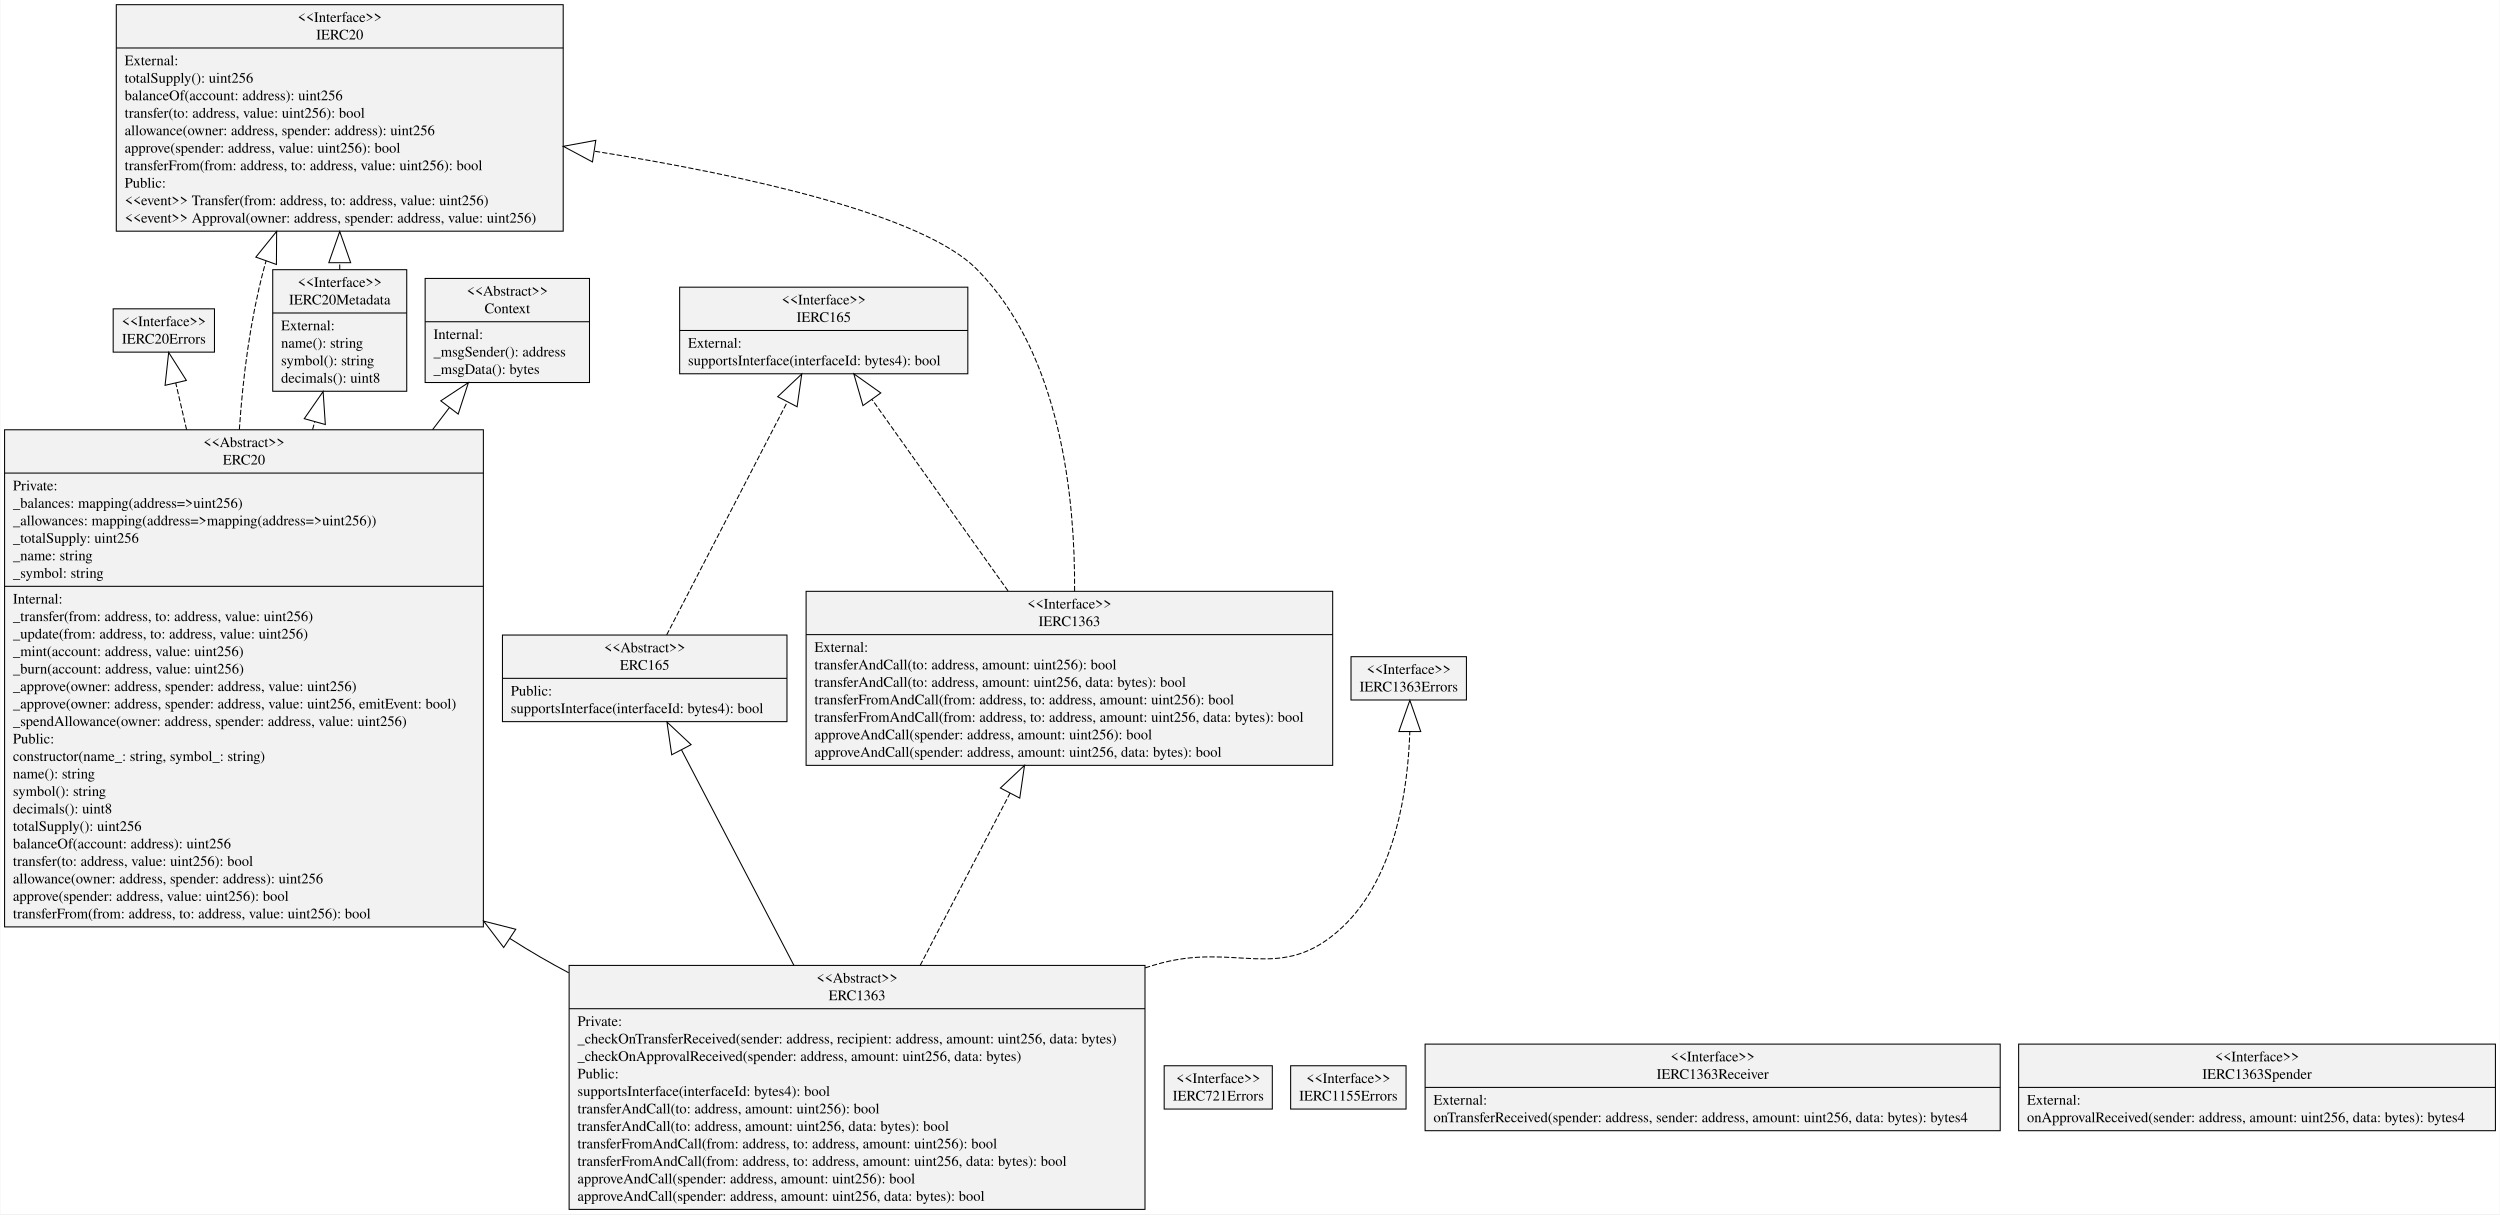
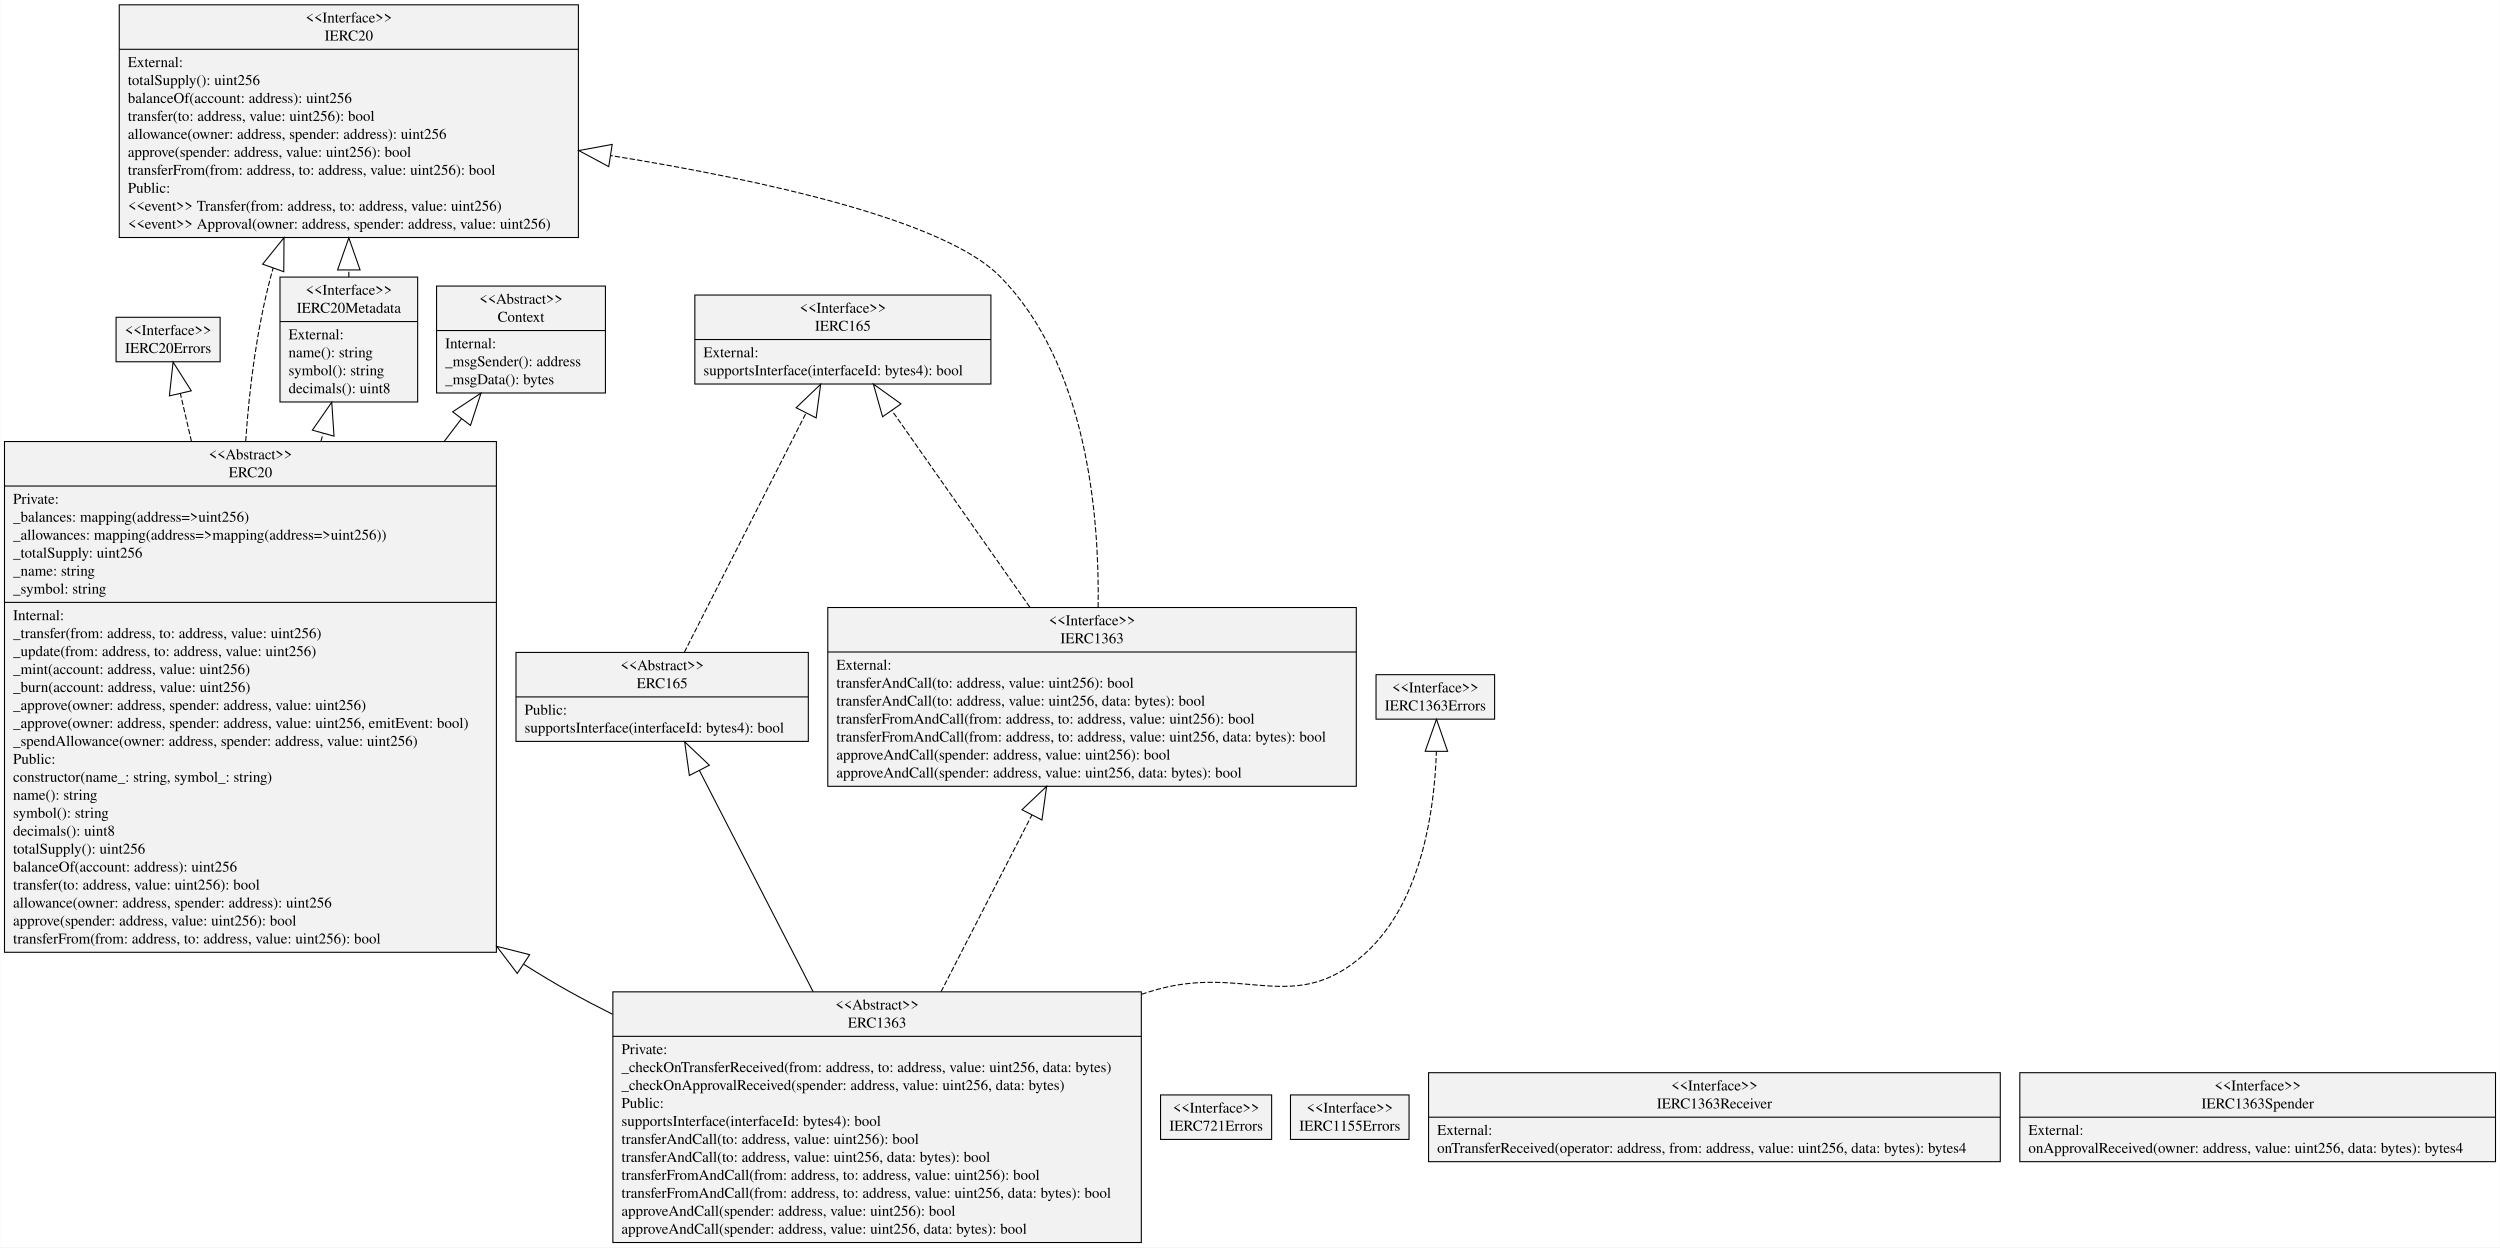
- <svg xmlns="http://www.w3.org/2000/svg" width="2401pt" height="1166pt" viewBox="0.00 0.00 2401.03 1166.40">
+ <svg xmlns="http://www.w3.org/2000/svg" width="2337pt" height="1166pt" viewBox="0.00 0.00 2337.41 1166.40">
  <g id="graph0" class="graph" transform="scale(1 1) rotate(0) translate(4 1162.4)">
-     <polygon fill="white" stroke="transparent" points="-4,4 -4,-1162.4 2397.03,-1162.4 2397.03,4 -4,4" />
+     <polygon fill="white" stroke="transparent" points="-4,4 -4,-1162.4 2333.41,-1162.4 2333.41,4 -4,4" />
    <g id="node1" class="node">
      <polygon fill="#f2f2f2" stroke="black" points="104.34,-824.1 104.34,-865.7 201.65,-865.7 201.65,-824.1 104.34,-824.1" />
      <text text-anchor="middle" x="153" y="-849.1" font-family="Times,serif" font-size="14.00">&lt;&lt;Interface&gt;&gt;</text>
      <text text-anchor="middle" x="153" y="-832.3" font-family="Times,serif" font-size="14.00">IERC20Errors</text>
    </g>
    <g id="node2" class="node">
-       <polygon fill="#f2f2f2" stroke="black" points="1114.06,-96.9 1114.06,-138.5 1217.94,-138.5 1217.94,-96.9 1114.06,-96.9" />
-       <text text-anchor="middle" x="1166" y="-121.9" font-family="Times,serif" font-size="14.00">&lt;&lt;Interface&gt;&gt;</text>
-       <text text-anchor="middle" x="1166" y="-105.1" font-family="Times,serif" font-size="14.00">IERC721Errors</text>
+       <polygon fill="#f2f2f2" stroke="black" points="1081.06,-96.9 1081.06,-138.5 1184.94,-138.5 1184.94,-96.9 1081.06,-96.9" />
+       <text text-anchor="middle" x="1133" y="-121.9" font-family="Times,serif" font-size="14.00">&lt;&lt;Interface&gt;&gt;</text>
+       <text text-anchor="middle" x="1133" y="-105.1" font-family="Times,serif" font-size="14.00">IERC721Errors</text>
    </g>
    <g id="node3" class="node">
-       <polygon fill="#f2f2f2" stroke="black" points="1235.56,-96.9 1235.56,-138.5 1346.44,-138.5 1346.44,-96.9 1235.56,-96.9" />
-       <text text-anchor="middle" x="1291" y="-121.9" font-family="Times,serif" font-size="14.00">&lt;&lt;Interface&gt;&gt;</text>
-       <text text-anchor="middle" x="1291" y="-105.1" font-family="Times,serif" font-size="14.00">IERC1155Errors</text>
+       <polygon fill="#f2f2f2" stroke="black" points="1202.56,-96.9 1202.56,-138.5 1313.44,-138.5 1313.44,-96.9 1202.56,-96.9" />
+       <text text-anchor="middle" x="1258" y="-121.9" font-family="Times,serif" font-size="14.00">&lt;&lt;Interface&gt;&gt;</text>
+       <text text-anchor="middle" x="1258" y="-105.1" font-family="Times,serif" font-size="14.00">IERC1155Errors</text>
    </g>
    <g id="node4" class="node">
      <polygon fill="#f2f2f2" stroke="black" points="107.32,-940.3 107.32,-1157.9 536.68,-1157.9 536.68,-940.3 107.32,-940.3" />
      <text text-anchor="middle" x="322" y="-1141.3" font-family="Times,serif" font-size="14.00">&lt;&lt;Interface&gt;&gt;</text>
      <text text-anchor="middle" x="322" y="-1124.5" font-family="Times,serif" font-size="14.00">IERC20</text>
      <polyline fill="none" stroke="black" points="107.32,-1116.3 536.68,-1116.3 " />
      <text text-anchor="start" x="115.32" y="-1099.7" font-family="Times,serif" font-size="14.00">External:</text>
      <text text-anchor="start" x="115.32" y="-1082.9" font-family="Times,serif" font-size="14.00">     totalSupply(): uint256</text>
      <text text-anchor="start" x="115.32" y="-1066.1" font-family="Times,serif" font-size="14.00">     balanceOf(account: address): uint256</text>
      <text text-anchor="start" x="115.32" y="-1049.3" font-family="Times,serif" font-size="14.00">     transfer(to: address, value: uint256): bool</text>
      <text text-anchor="start" x="115.32" y="-1032.5" font-family="Times,serif" font-size="14.00">     allowance(owner: address, spender: address): uint256</text>
      <text text-anchor="start" x="115.32" y="-1015.7" font-family="Times,serif" font-size="14.00">     approve(spender: address, value: uint256): bool</text>
      <text text-anchor="start" x="115.32" y="-998.9" font-family="Times,serif" font-size="14.00">     transferFrom(from: address, to: address, value: uint256): bool</text>
      <text text-anchor="start" x="115.32" y="-982.1" font-family="Times,serif" font-size="14.00">Public:</text>
      <text text-anchor="start" x="115.32" y="-965.3" font-family="Times,serif" font-size="14.00">    &lt;&lt;event&gt;&gt; Transfer(from: address, to: address, value: uint256)</text>
      <text text-anchor="start" x="115.32" y="-948.5" font-family="Times,serif" font-size="14.00">    &lt;&lt;event&gt;&gt; Approval(owner: address, spender: address, value: uint256)</text>
    </g>
    <g id="node5" class="node">
      <polygon fill="#f2f2f2" stroke="black" points="257.62,-786.5 257.62,-903.3 386.37,-903.3 386.37,-786.5 257.62,-786.5" />
      <text text-anchor="middle" x="322" y="-886.7" font-family="Times,serif" font-size="14.00">&lt;&lt;Interface&gt;&gt;</text>
      <text text-anchor="middle" x="322" y="-869.9" font-family="Times,serif" font-size="14.00">IERC20Metadata</text>
      <polyline fill="none" stroke="black" points="257.62,-861.7 386.37,-861.7 " />
      <text text-anchor="start" x="265.62" y="-845.1" font-family="Times,serif" font-size="14.00">External:</text>
      <text text-anchor="start" x="265.62" y="-828.3" font-family="Times,serif" font-size="14.00">     name(): string</text>
      <text text-anchor="start" x="265.62" y="-811.5" font-family="Times,serif" font-size="14.00">     symbol(): string</text>
      <text text-anchor="start" x="265.62" y="-794.7" font-family="Times,serif" font-size="14.00">     decimals(): uint8</text>
    </g>
    <g id="edge1" class="edge">
      <path fill="none" stroke="black" stroke-dasharray="5,2" d="M322,-903.3C322,-905.47 322,-907.67 322,-909.9" />
      <polygon fill="none" stroke="black" points="311.5,-910.01 322,-940.01 332.5,-910.01 311.5,-910.01" />
    </g>
    <g id="node6" class="node">
      <polygon fill="#f2f2f2" stroke="black" points="404.04,-794.9 404.04,-894.9 561.95,-894.9 561.95,-794.9 404.04,-794.9" />
      <text text-anchor="middle" x="483" y="-878.3" font-family="Times,serif" font-size="14.00">&lt;&lt;Abstract&gt;&gt;</text>
      <text text-anchor="middle" x="483" y="-861.5" font-family="Times,serif" font-size="14.00">Context</text>
      <polyline fill="none" stroke="black" points="404.04,-853.3 561.95,-853.3 " />
      <text text-anchor="start" x="412.04" y="-836.7" font-family="Times,serif" font-size="14.00">Internal:</text>
      <text text-anchor="start" x="412.04" y="-819.9" font-family="Times,serif" font-size="14.00">    _msgSender(): address</text>
      <text text-anchor="start" x="412.04" y="-803.1" font-family="Times,serif" font-size="14.00">    _msgData(): bytes</text>
    </g>
    <g id="node7" class="node">
      <polygon fill="#f2f2f2" stroke="black" points="0,-271.9 0,-749.5 459.99,-749.5 459.99,-271.9 0,-271.9" />
      <text text-anchor="middle" x="230" y="-732.9" font-family="Times,serif" font-size="14.00">&lt;&lt;Abstract&gt;&gt;</text>
      <text text-anchor="middle" x="230" y="-716.1" font-family="Times,serif" font-size="14.00">ERC20</text>
      <polyline fill="none" stroke="black" points="0,-707.9 459.99,-707.9 " />
      <text text-anchor="start" x="8" y="-691.3" font-family="Times,serif" font-size="14.00">Private:</text>
      <text text-anchor="start" x="8" y="-674.5" font-family="Times,serif" font-size="14.00">   _balances: mapping(address=&gt;uint256)</text>
      <text text-anchor="start" x="8" y="-657.7" font-family="Times,serif" font-size="14.00">   _allowances: mapping(address=&gt;mapping(address=&gt;uint256))</text>
      <text text-anchor="start" x="8" y="-640.9" font-family="Times,serif" font-size="14.00">   _totalSupply: uint256</text>
      <text text-anchor="start" x="8" y="-624.1" font-family="Times,serif" font-size="14.00">   _name: string</text>
      <text text-anchor="start" x="8" y="-607.3" font-family="Times,serif" font-size="14.00">   _symbol: string</text>
      <polyline fill="none" stroke="black" points="0,-599.1 459.99,-599.1 " />
      <text text-anchor="start" x="8" y="-582.5" font-family="Times,serif" font-size="14.00">Internal:</text>
      <text text-anchor="start" x="8" y="-565.7" font-family="Times,serif" font-size="14.00">    _transfer(from: address, to: address, value: uint256)</text>
      <text text-anchor="start" x="8" y="-548.9" font-family="Times,serif" font-size="14.00">    _update(from: address, to: address, value: uint256)</text>
      <text text-anchor="start" x="8" y="-532.1" font-family="Times,serif" font-size="14.00">    _mint(account: address, value: uint256)</text>
      <text text-anchor="start" x="8" y="-515.3" font-family="Times,serif" font-size="14.00">    _burn(account: address, value: uint256)</text>
      <text text-anchor="start" x="8" y="-498.5" font-family="Times,serif" font-size="14.00">    _approve(owner: address, spender: address, value: uint256)</text>
      <text text-anchor="start" x="8" y="-481.7" font-family="Times,serif" font-size="14.00">    _approve(owner: address, spender: address, value: uint256, emitEvent: bool)</text>
      <text text-anchor="start" x="8" y="-464.9" font-family="Times,serif" font-size="14.00">    _spendAllowance(owner: address, spender: address, value: uint256)</text>
      <text text-anchor="start" x="8" y="-448.1" font-family="Times,serif" font-size="14.00">Public:</text>
      <text text-anchor="start" x="8" y="-431.3" font-family="Times,serif" font-size="14.00">    constructor(name_: string, symbol_: string)</text>
      <text text-anchor="start" x="8" y="-414.5" font-family="Times,serif" font-size="14.00">    name(): string</text>
      <text text-anchor="start" x="8" y="-397.7" font-family="Times,serif" font-size="14.00">    symbol(): string</text>
      <text text-anchor="start" x="8" y="-380.9" font-family="Times,serif" font-size="14.00">    decimals(): uint8</text>
      <text text-anchor="start" x="8" y="-364.1" font-family="Times,serif" font-size="14.00">    totalSupply(): uint256</text>
      <text text-anchor="start" x="8" y="-347.3" font-family="Times,serif" font-size="14.00">    balanceOf(account: address): uint256</text>
      <text text-anchor="start" x="8" y="-330.5" font-family="Times,serif" font-size="14.00">    transfer(to: address, value: uint256): bool</text>
      <text text-anchor="start" x="8" y="-313.7" font-family="Times,serif" font-size="14.00">    allowance(owner: address, spender: address): uint256</text>
      <text text-anchor="start" x="8" y="-296.9" font-family="Times,serif" font-size="14.00">    approve(spender: address, value: uint256): bool</text>
      <text text-anchor="start" x="8" y="-280.1" font-family="Times,serif" font-size="14.00">    transferFrom(from: address, to: address, value: uint256): bool</text>
    </g>
    <g id="edge5" class="edge">
      <path fill="none" stroke="black" stroke-dasharray="5,2" d="M174.86,-749.59C171.06,-765.96 167.54,-781.17 164.47,-794.39" />
      <polygon fill="none" stroke="black" points="154.2,-792.2 157.66,-823.8 174.66,-796.94 154.2,-792.2" />
    </g>
    <g id="edge3" class="edge">
      <path fill="none" stroke="black" stroke-dasharray="5,2" d="M225.56,-749.74C229.02,-801.17 236.05,-854.79 249,-903.8 249.7,-906.44 250.45,-909.09 251.24,-911.75" />
      <polygon fill="none" stroke="black" points="241.4,-915.39 261.38,-940.1 261.17,-908.31 241.4,-915.39" />
    </g>
    <g id="edge4" class="edge">
      <path fill="none" stroke="black" stroke-dasharray="5,2" d="M295.88,-749.59C296.59,-752.15 297.29,-754.68 297.98,-757.18" />
      <polygon fill="none" stroke="black" points="287.91,-760.15 306.03,-786.26 308.15,-754.55 287.91,-760.15" />
    </g>
    <g id="edge2" class="edge">
      <path fill="none" stroke="black" d="M411.17,-749.59C416.78,-756.96 422.21,-764.09 427.41,-770.91" />
      <polygon fill="none" stroke="black" points="419.08,-777.31 445.61,-794.81 435.79,-764.58 419.08,-777.31" />
    </g>
    <g id="node8" class="node">
-       <polygon fill="#f2f2f2" stroke="black" points="648.57,-803.3 648.57,-886.5 925.42,-886.5 925.42,-803.3 648.57,-803.3" />
-       <text text-anchor="middle" x="787" y="-869.9" font-family="Times,serif" font-size="14.00">&lt;&lt;Interface&gt;&gt;</text>
-       <text text-anchor="middle" x="787" y="-853.1" font-family="Times,serif" font-size="14.00">IERC165</text>
-       <polyline fill="none" stroke="black" points="648.57,-844.9 925.42,-844.9 " />
-       <text text-anchor="start" x="656.57" y="-828.3" font-family="Times,serif" font-size="14.00">External:</text>
-       <text text-anchor="start" x="656.57" y="-811.5" font-family="Times,serif" font-size="14.00">     supportsInterface(interfaceId: bytes4): bool</text>
+       <polygon fill="#f2f2f2" stroke="black" points="645.57,-803.3 645.57,-886.5 922.42,-886.5 922.42,-803.3 645.57,-803.3" />
+       <text text-anchor="middle" x="784" y="-869.9" font-family="Times,serif" font-size="14.00">&lt;&lt;Interface&gt;&gt;</text>
+       <text text-anchor="middle" x="784" y="-853.1" font-family="Times,serif" font-size="14.00">IERC165</text>
+       <polyline fill="none" stroke="black" points="645.57,-844.9 922.42,-844.9 " />
+       <text text-anchor="start" x="653.57" y="-828.3" font-family="Times,serif" font-size="14.00">External:</text>
+       <text text-anchor="start" x="653.57" y="-811.5" font-family="Times,serif" font-size="14.00">     supportsInterface(interfaceId: bytes4): bool</text>
    </g>
    <g id="node9" class="node">
      <polygon fill="#f2f2f2" stroke="black" points="478.32,-469.1 478.32,-552.3 751.67,-552.3 751.67,-469.1 478.32,-469.1" />
      <text text-anchor="middle" x="615" y="-535.7" font-family="Times,serif" font-size="14.00">&lt;&lt;Abstract&gt;&gt;</text>
      <text text-anchor="middle" x="615" y="-518.9" font-family="Times,serif" font-size="14.00">ERC165</text>
      <polyline fill="none" stroke="black" points="478.32,-510.7 751.67,-510.7 " />
      <text text-anchor="start" x="486.32" y="-494.1" font-family="Times,serif" font-size="14.00">Public:</text>
      <text text-anchor="start" x="486.32" y="-477.3" font-family="Times,serif" font-size="14.00">    supportsInterface(interfaceId: bytes4): bool</text>
    </g>
    <g id="edge6" class="edge">
-       <path fill="none" stroke="black" stroke-dasharray="5,2" d="M636.09,-552.43C664.95,-608.17 717.12,-708.94 751.92,-776.15" />
-       <polygon fill="none" stroke="black" points="742.75,-781.28 765.87,-803.09 761.4,-771.62 742.75,-781.28" />
+       <path fill="none" stroke="black" stroke-dasharray="5,2" d="M635.72,-552.43C664.08,-608.17 715.34,-708.94 749.53,-776.15" />
+       <polygon fill="none" stroke="black" points="740.28,-781.12 763.24,-803.09 758.99,-771.59 740.28,-781.12" />
    </g>
    <g id="node10" class="node">
-       <polygon fill="#f2f2f2" stroke="black" points="770.04,-427.1 770.04,-594.3 1275.95,-594.3 1275.95,-427.1 770.04,-427.1" />
-       <text text-anchor="middle" x="1023" y="-577.7" font-family="Times,serif" font-size="14.00">&lt;&lt;Interface&gt;&gt;</text>
-       <text text-anchor="middle" x="1023" y="-560.9" font-family="Times,serif" font-size="14.00">IERC1363</text>
-       <polyline fill="none" stroke="black" points="770.04,-552.7 1275.95,-552.7 " />
-       <text text-anchor="start" x="778.04" y="-536.1" font-family="Times,serif" font-size="14.00">External:</text>
-       <text text-anchor="start" x="778.04" y="-519.3" font-family="Times,serif" font-size="14.00">     transferAndCall(to: address, amount: uint256): bool</text>
-       <text text-anchor="start" x="778.04" y="-502.5" font-family="Times,serif" font-size="14.00">     transferAndCall(to: address, amount: uint256, data: bytes): bool</text>
-       <text text-anchor="start" x="778.04" y="-485.7" font-family="Times,serif" font-size="14.00">     transferFromAndCall(from: address, to: address, amount: uint256): bool</text>
-       <text text-anchor="start" x="778.04" y="-468.9" font-family="Times,serif" font-size="14.00">     transferFromAndCall(from: address, to: address, amount: uint256, data: bytes): bool</text>
-       <text text-anchor="start" x="778.04" y="-452.1" font-family="Times,serif" font-size="14.00">     approveAndCall(spender: address, amount: uint256): bool</text>
-       <text text-anchor="start" x="778.04" y="-435.3" font-family="Times,serif" font-size="14.00">     approveAndCall(spender: address, amount: uint256, data: bytes): bool</text>
+       <polygon fill="#f2f2f2" stroke="black" points="769.88,-427.1 769.88,-594.3 1264.11,-594.3 1264.11,-427.1 769.88,-427.1" />
+       <text text-anchor="middle" x="1017" y="-577.7" font-family="Times,serif" font-size="14.00">&lt;&lt;Interface&gt;&gt;</text>
+       <text text-anchor="middle" x="1017" y="-560.9" font-family="Times,serif" font-size="14.00">IERC1363</text>
+       <polyline fill="none" stroke="black" points="769.88,-552.7 1264.11,-552.7 " />
+       <text text-anchor="start" x="777.88" y="-536.1" font-family="Times,serif" font-size="14.00">External:</text>
+       <text text-anchor="start" x="777.88" y="-519.3" font-family="Times,serif" font-size="14.00">     transferAndCall(to: address, value: uint256): bool</text>
+       <text text-anchor="start" x="777.88" y="-502.5" font-family="Times,serif" font-size="14.00">     transferAndCall(to: address, value: uint256, data: bytes): bool</text>
+       <text text-anchor="start" x="777.88" y="-485.7" font-family="Times,serif" font-size="14.00">     transferFromAndCall(from: address, to: address, value: uint256): bool</text>
+       <text text-anchor="start" x="777.88" y="-468.9" font-family="Times,serif" font-size="14.00">     transferFromAndCall(from: address, to: address, value: uint256, data: bytes): bool</text>
+       <text text-anchor="start" x="777.88" y="-452.1" font-family="Times,serif" font-size="14.00">     approveAndCall(spender: address, value: uint256): bool</text>
+       <text text-anchor="start" x="777.88" y="-435.3" font-family="Times,serif" font-size="14.00">     approveAndCall(spender: address, value: uint256, data: bytes): bool</text>
+     </g>
+     <g id="edge8" class="edge">
+       <path fill="none" stroke="black" stroke-dasharray="5,2" d="M1022.69,-594.44C1024.01,-683.05 1011.5,-821.94 931,-903.8 879.55,-956.12 712.85,-993.4 566.85,-1016.95" />
+       <polygon fill="none" stroke="black" points="565.03,-1006.6 537.01,-1021.62 568.28,-1027.35 565.03,-1006.6" />
    </g>
    <g id="edge7" class="edge">
-       <path fill="none" stroke="black" stroke-dasharray="5,2" d="M1028,-594.51C1028.59,-683.19 1014.98,-822.14 934,-903.8 881.95,-956.28 713.71,-993.62 566.78,-1017.15" />
-       <polygon fill="none" stroke="black" points="564.79,-1006.83 536.76,-1021.81 568.01,-1027.58 564.79,-1006.83" />
-     </g>
-     <g id="edge8" class="edge">
-       <path fill="none" stroke="black" stroke-dasharray="5,2" d="M964.05,-594.67C923.64,-651.55 870.78,-725.96 833.37,-778.62" />
-       <polygon fill="none" stroke="black" points="824.68,-772.72 815.87,-803.26 841.8,-784.89 824.68,-772.72" />
+       <path fill="none" stroke="black" stroke-dasharray="5,2" d="M958.8,-594.67C918.91,-651.55 866.72,-725.96 829.78,-778.62" />
+       <polygon fill="none" stroke="black" points="821.13,-772.67 812.5,-803.26 838.32,-784.73 821.13,-772.67" />
    </g>
    <g id="node11" class="node">
-       <polygon fill="#f2f2f2" stroke="black" points="1293.56,-489.9 1293.56,-531.5 1404.44,-531.5 1404.44,-489.9 1293.56,-489.9" />
-       <text text-anchor="middle" x="1349" y="-514.9" font-family="Times,serif" font-size="14.00">&lt;&lt;Interface&gt;&gt;</text>
-       <text text-anchor="middle" x="1349" y="-498.1" font-family="Times,serif" font-size="14.00">IERC1363Errors</text>
+       <polygon fill="#f2f2f2" stroke="black" points="1282.56,-489.9 1282.56,-531.5 1393.44,-531.5 1393.44,-489.9 1282.56,-489.9" />
+       <text text-anchor="middle" x="1338" y="-514.9" font-family="Times,serif" font-size="14.00">&lt;&lt;Interface&gt;&gt;</text>
+       <text text-anchor="middle" x="1338" y="-498.1" font-family="Times,serif" font-size="14.00">IERC1363Errors</text>
    </g>
    <g id="node12" class="node">
-       <polygon fill="#f2f2f2" stroke="black" points="1364.74,-76.1 1364.74,-159.3 1917.25,-159.3 1917.25,-76.1 1364.74,-76.1" />
-       <text text-anchor="middle" x="1641" y="-142.7" font-family="Times,serif" font-size="14.00">&lt;&lt;Interface&gt;&gt;</text>
-       <text text-anchor="middle" x="1641" y="-125.9" font-family="Times,serif" font-size="14.00">IERC1363Receiver</text>
-       <polyline fill="none" stroke="black" points="1364.74,-117.7 1917.25,-117.7 " />
-       <text text-anchor="start" x="1372.74" y="-101.1" font-family="Times,serif" font-size="14.00">External:</text>
-       <text text-anchor="start" x="1372.74" y="-84.3" font-family="Times,serif" font-size="14.00">     onTransferReceived(spender: address, sender: address, amount: uint256, data: bytes): bytes4</text>
+       <polygon fill="#f2f2f2" stroke="black" points="1331.69,-76.1 1331.69,-159.3 1866.3,-159.3 1866.3,-76.1 1331.69,-76.1" />
+       <text text-anchor="middle" x="1599" y="-142.7" font-family="Times,serif" font-size="14.00">&lt;&lt;Interface&gt;&gt;</text>
+       <text text-anchor="middle" x="1599" y="-125.9" font-family="Times,serif" font-size="14.00">IERC1363Receiver</text>
+       <polyline fill="none" stroke="black" points="1331.69,-117.7 1866.3,-117.7 " />
+       <text text-anchor="start" x="1339.69" y="-101.1" font-family="Times,serif" font-size="14.00">External:</text>
+       <text text-anchor="start" x="1339.69" y="-84.3" font-family="Times,serif" font-size="14.00">     onTransferReceived(operator: address, from: address, value: uint256, data: bytes): bytes4</text>
    </g>
    <g id="node13" class="node">
-       <polygon fill="#f2f2f2" stroke="black" points="1934.97,-76.1 1934.97,-159.3 2393.03,-159.3 2393.03,-76.1 1934.97,-76.1" />
-       <text text-anchor="middle" x="2164" y="-142.7" font-family="Times,serif" font-size="14.00">&lt;&lt;Interface&gt;&gt;</text>
-       <text text-anchor="middle" x="2164" y="-125.9" font-family="Times,serif" font-size="14.00">IERC1363Spender</text>
-       <polyline fill="none" stroke="black" points="1934.97,-117.7 2393.03,-117.7 " />
-       <text text-anchor="start" x="1942.97" y="-101.1" font-family="Times,serif" font-size="14.00">External:</text>
-       <text text-anchor="start" x="1942.97" y="-84.3" font-family="Times,serif" font-size="14.00">     onApprovalReceived(sender: address, amount: uint256, data: bytes): bytes4</text>
+       <polygon fill="#f2f2f2" stroke="black" points="1884.58,-76.1 1884.58,-159.3 2329.41,-159.3 2329.41,-76.1 1884.58,-76.1" />
+       <text text-anchor="middle" x="2107" y="-142.7" font-family="Times,serif" font-size="14.00">&lt;&lt;Interface&gt;&gt;</text>
+       <text text-anchor="middle" x="2107" y="-125.9" font-family="Times,serif" font-size="14.00">IERC1363Spender</text>
+       <polyline fill="none" stroke="black" points="1884.58,-117.7 2329.41,-117.7 " />
+       <text text-anchor="start" x="1892.58" y="-101.1" font-family="Times,serif" font-size="14.00">External:</text>
+       <text text-anchor="start" x="1892.58" y="-84.3" font-family="Times,serif" font-size="14.00">     onApprovalReceived(owner: address, value: uint256, data: bytes): bytes4</text>
    </g>
    <g id="node14" class="node">
-       <polygon fill="#f2f2f2" stroke="black" points="542.37,-0.5 542.37,-234.9 1095.63,-234.9 1095.63,-0.5 542.37,-0.5" />
-       <text text-anchor="middle" x="819" y="-218.3" font-family="Times,serif" font-size="14.00">&lt;&lt;Abstract&gt;&gt;</text>
-       <text text-anchor="middle" x="819" y="-201.5" font-family="Times,serif" font-size="14.00">ERC1363</text>
-       <polyline fill="none" stroke="black" points="542.37,-193.3 1095.63,-193.3 " />
-       <text text-anchor="start" x="550.37" y="-176.7" font-family="Times,serif" font-size="14.00">Private:</text>
-       <text text-anchor="start" x="550.37" y="-159.9" font-family="Times,serif" font-size="14.00">    _checkOnTransferReceived(sender: address, recipient: address, amount: uint256, data: bytes)</text>
-       <text text-anchor="start" x="550.37" y="-143.1" font-family="Times,serif" font-size="14.00">    _checkOnApprovalReceived(spender: address, amount: uint256, data: bytes)</text>
-       <text text-anchor="start" x="550.37" y="-126.3" font-family="Times,serif" font-size="14.00">Public:</text>
-       <text text-anchor="start" x="550.37" y="-109.5" font-family="Times,serif" font-size="14.00">    supportsInterface(interfaceId: bytes4): bool</text>
-       <text text-anchor="start" x="550.37" y="-92.7" font-family="Times,serif" font-size="14.00">    transferAndCall(to: address, amount: uint256): bool</text>
-       <text text-anchor="start" x="550.37" y="-75.9" font-family="Times,serif" font-size="14.00">    transferAndCall(to: address, amount: uint256, data: bytes): bool</text>
-       <text text-anchor="start" x="550.37" y="-59.1" font-family="Times,serif" font-size="14.00">    transferFromAndCall(from: address, to: address, amount: uint256): bool</text>
-       <text text-anchor="start" x="550.37" y="-42.3" font-family="Times,serif" font-size="14.00">    transferFromAndCall(from: address, to: address, amount: uint256, data: bytes): bool</text>
-       <text text-anchor="start" x="550.37" y="-25.5" font-family="Times,serif" font-size="14.00">    approveAndCall(spender: address, amount: uint256): bool</text>
-       <text text-anchor="start" x="550.37" y="-8.7" font-family="Times,serif" font-size="14.00">    approveAndCall(spender: address, amount: uint256, data: bytes): bool</text>
+       <polygon fill="#f2f2f2" stroke="black" points="568.91,-0.5 568.91,-234.9 1063.08,-234.9 1063.08,-0.5 568.91,-0.5" />
+       <text text-anchor="middle" x="816" y="-218.3" font-family="Times,serif" font-size="14.00">&lt;&lt;Abstract&gt;&gt;</text>
+       <text text-anchor="middle" x="816" y="-201.5" font-family="Times,serif" font-size="14.00">ERC1363</text>
+       <polyline fill="none" stroke="black" points="568.91,-193.3 1063.08,-193.3 " />
+       <text text-anchor="start" x="576.91" y="-176.7" font-family="Times,serif" font-size="14.00">Private:</text>
+       <text text-anchor="start" x="576.91" y="-159.9" font-family="Times,serif" font-size="14.00">    _checkOnTransferReceived(from: address, to: address, value: uint256, data: bytes)</text>
+       <text text-anchor="start" x="576.91" y="-143.1" font-family="Times,serif" font-size="14.00">    _checkOnApprovalReceived(spender: address, value: uint256, data: bytes)</text>
+       <text text-anchor="start" x="576.91" y="-126.3" font-family="Times,serif" font-size="14.00">Public:</text>
+       <text text-anchor="start" x="576.91" y="-109.5" font-family="Times,serif" font-size="14.00">    supportsInterface(interfaceId: bytes4): bool</text>
+       <text text-anchor="start" x="576.91" y="-92.7" font-family="Times,serif" font-size="14.00">    transferAndCall(to: address, value: uint256): bool</text>
+       <text text-anchor="start" x="576.91" y="-75.9" font-family="Times,serif" font-size="14.00">    transferAndCall(to: address, value: uint256, data: bytes): bool</text>
+       <text text-anchor="start" x="576.91" y="-59.1" font-family="Times,serif" font-size="14.00">    transferFromAndCall(from: address, to: address, value: uint256): bool</text>
+       <text text-anchor="start" x="576.91" y="-42.3" font-family="Times,serif" font-size="14.00">    transferFromAndCall(from: address, to: address, value: uint256, data: bytes): bool</text>
+       <text text-anchor="start" x="576.91" y="-25.5" font-family="Times,serif" font-size="14.00">    approveAndCall(spender: address, value: uint256): bool</text>
+       <text text-anchor="start" x="576.91" y="-8.7" font-family="Times,serif" font-size="14.00">    approveAndCall(spender: address, value: uint256, data: bytes): bool</text>
+     </g>
+     <g id="edge10" class="edge">
+       <path fill="none" stroke="black" d="M568.65,-213.93C541.63,-227.35 514.83,-242.02 485.55,-260.73" />
+       <polygon fill="none" stroke="black" points="479.51,-252.13 460.3,-277.46 491.11,-269.64 479.51,-252.13" />
    </g>
    <g id="edge9" class="edge">
-       <path fill="none" stroke="black" d="M541.97,-227.81C523.74,-237.48 505.84,-247.72 485.48,-260.75" />
-       <polygon fill="none" stroke="black" points="479.5,-252.12 460.29,-277.45 491.1,-269.62 479.5,-252.12" />
+       <path fill="none" stroke="black" d="M756.23,-234.95C721.57,-302.39 679.11,-384.98 649.85,-441.89" />
+       <polygon fill="none" stroke="black" points="640.44,-437.24 636.06,-468.72 659.12,-446.84 640.44,-437.24" />
+     </g>
+     <g id="edge11" class="edge">
+       <path fill="none" stroke="black" stroke-dasharray="5,2" d="M875.76,-234.95C902.69,-287.33 934.31,-348.85 960.8,-400.38" />
+       <polygon fill="none" stroke="black" points="951.47,-405.2 974.53,-427.08 970.15,-395.6 951.47,-405.2" />
    </g>
    <g id="edge12" class="edge">
-       <path fill="none" stroke="black" d="M758.34,-234.95C723.16,-302.39 680.07,-384.98 650.37,-441.89" />
-       <polygon fill="none" stroke="black" points="640.94,-437.27 636.38,-468.72 659.56,-446.98 640.94,-437.27" />
-     </g>
-     <g id="edge10" class="edge">
-       <path fill="none" stroke="black" stroke-dasharray="5,2" d="M879.65,-234.95C906.98,-287.33 939.07,-348.85 965.96,-400.38" />
-       <polygon fill="none" stroke="black" points="956.71,-405.34 979.89,-427.08 975.32,-395.63 956.71,-405.34" />
-     </g>
-     <g id="edge11" class="edge">
-       <path fill="none" stroke="black" stroke-dasharray="5,2" d="M1095.72,-232.56C1098.82,-233.52 1101.92,-234.47 1105,-235.4 1183.12,-258.92 1225.46,-215.62 1285,-271.4 1336.66,-319.81 1348.29,-405.04 1350.05,-459.37" />
-       <polygon fill="none" stroke="black" points="1339.55,-459.6 1350.1,-489.58 1360.55,-459.56 1339.55,-459.6" />
+       <path fill="none" stroke="black" stroke-dasharray="5,2" d="M1063.23,-232.6C1066.16,-233.56 1069.08,-234.49 1072,-235.4 1158.63,-262.43 1206.03,-210.15 1273,-271.4 1325.42,-319.35 1337.22,-405.06 1339.01,-459.56" />
+       <polygon fill="none" stroke="black" points="1328.51,-459.85 1339.08,-489.83 1349.51,-459.8 1328.51,-459.85" />
    </g>
  </g>
</svg>
